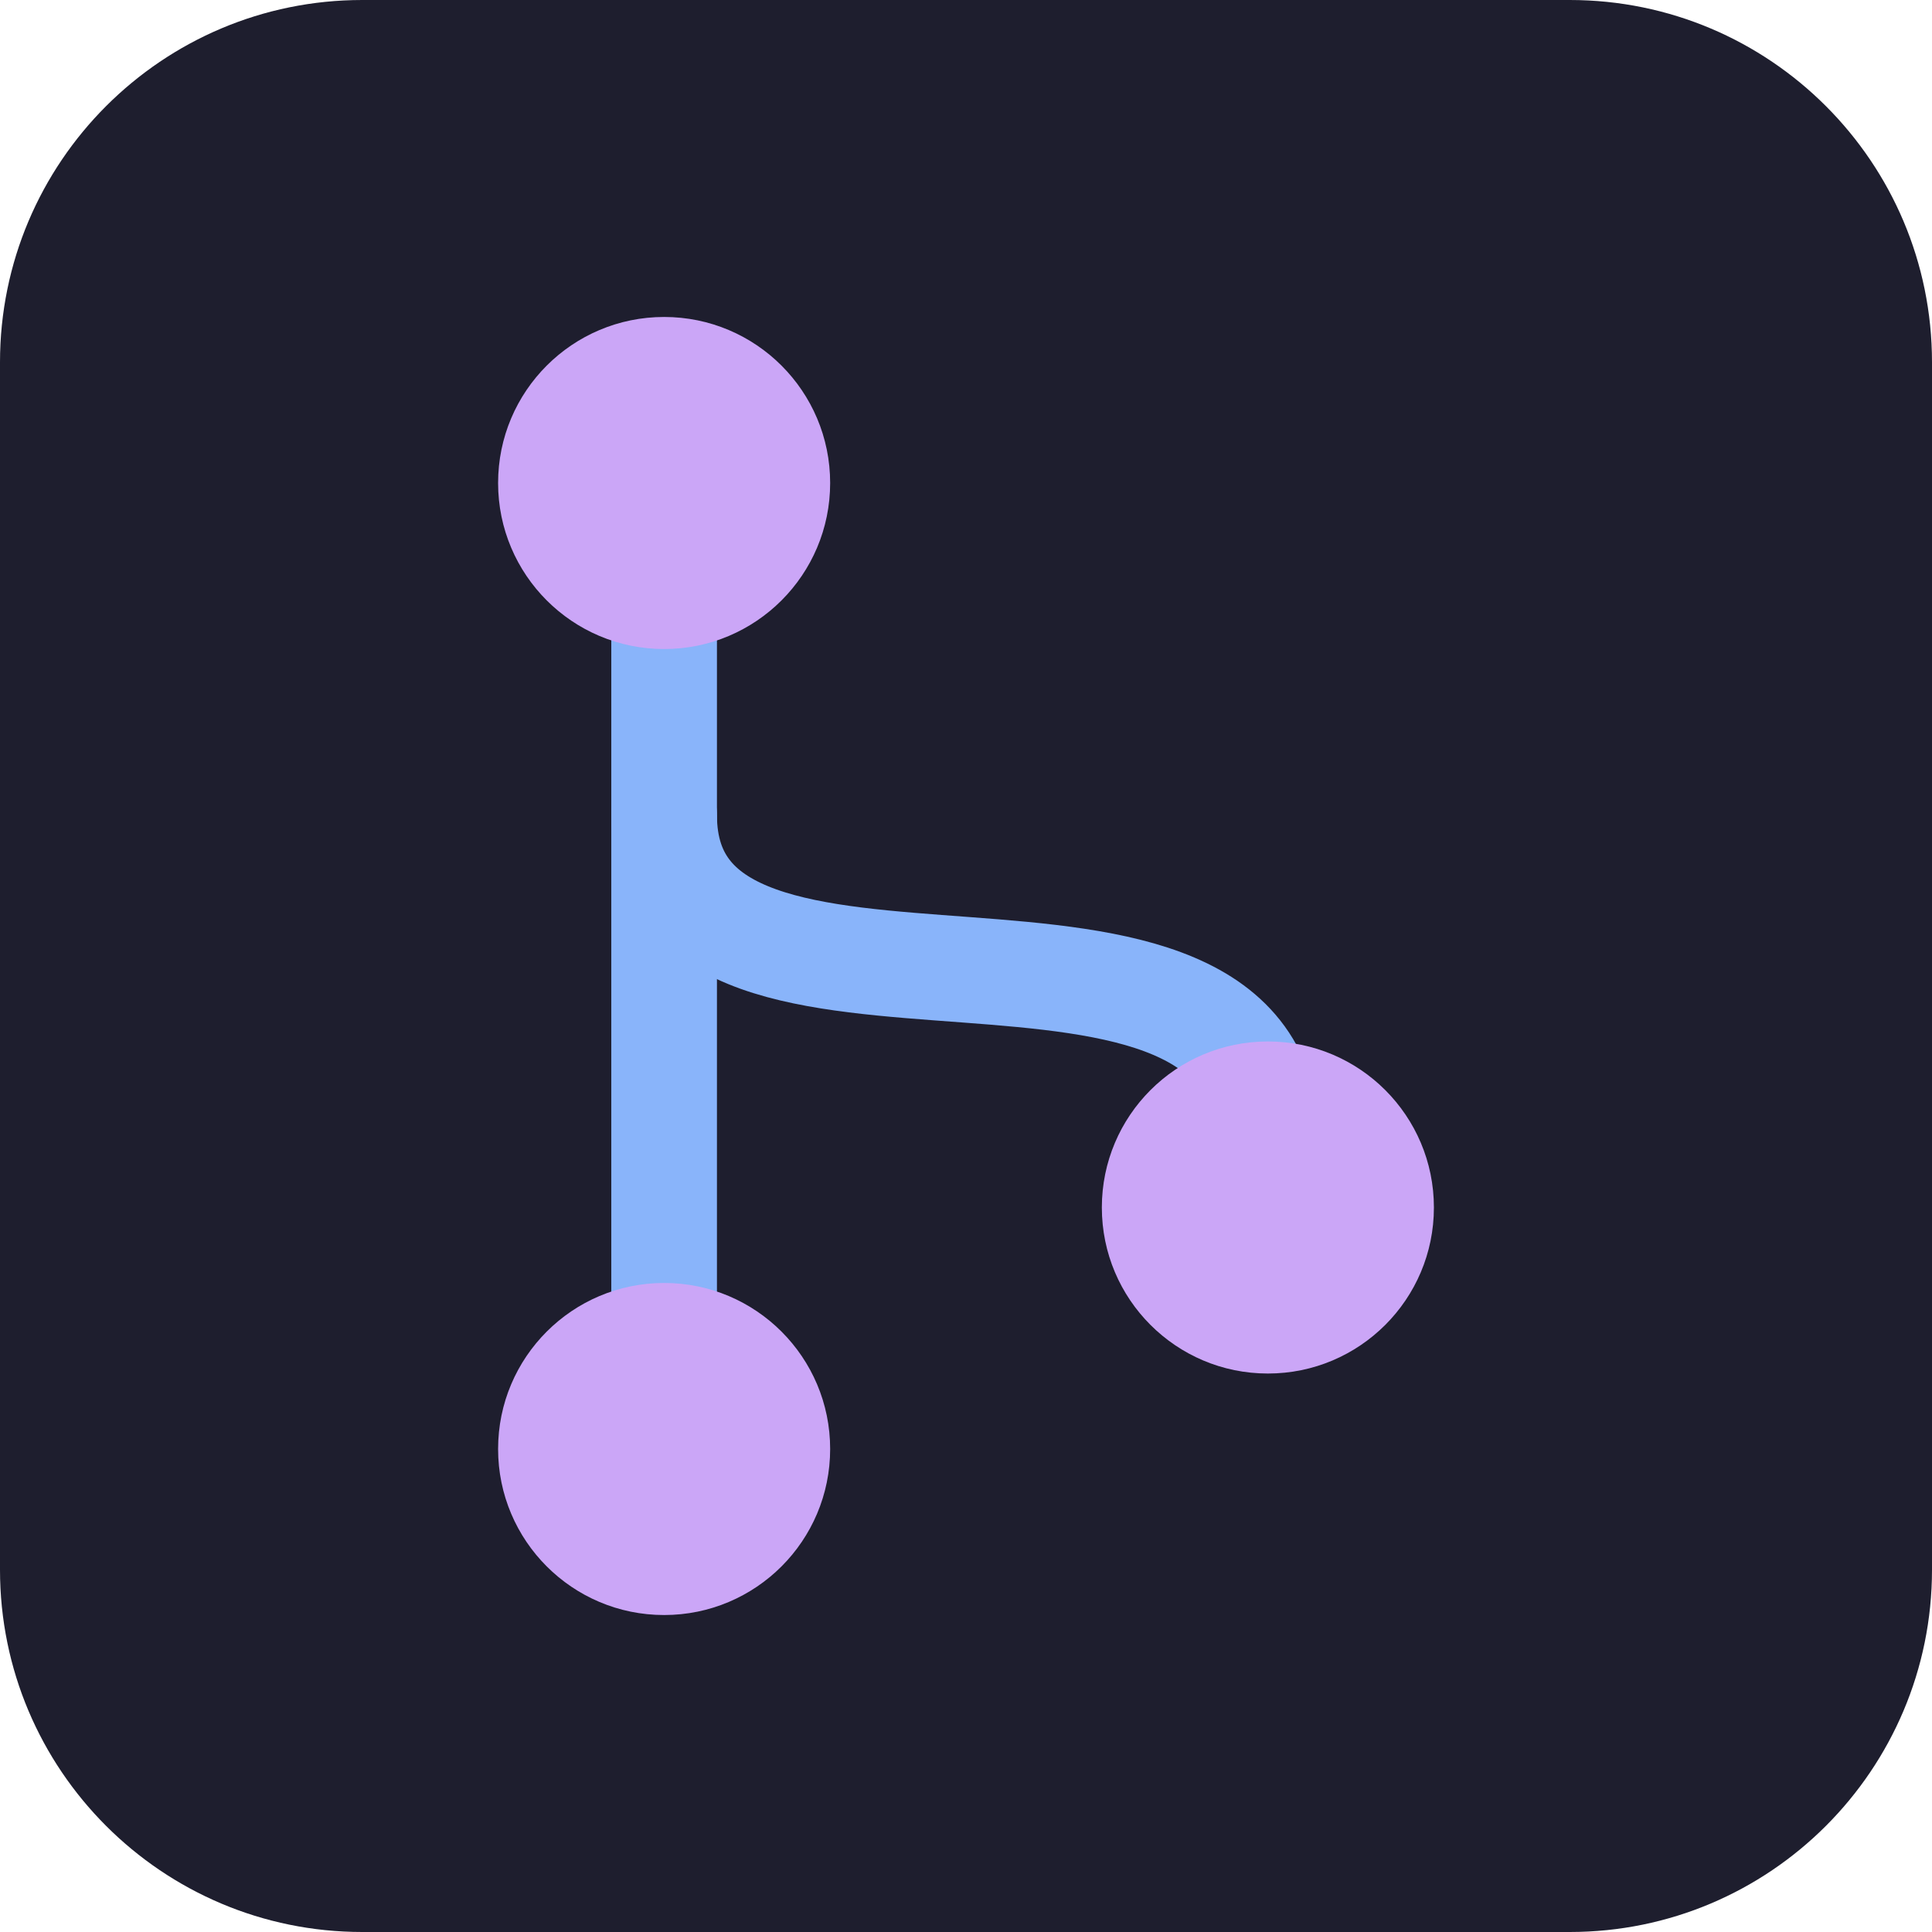
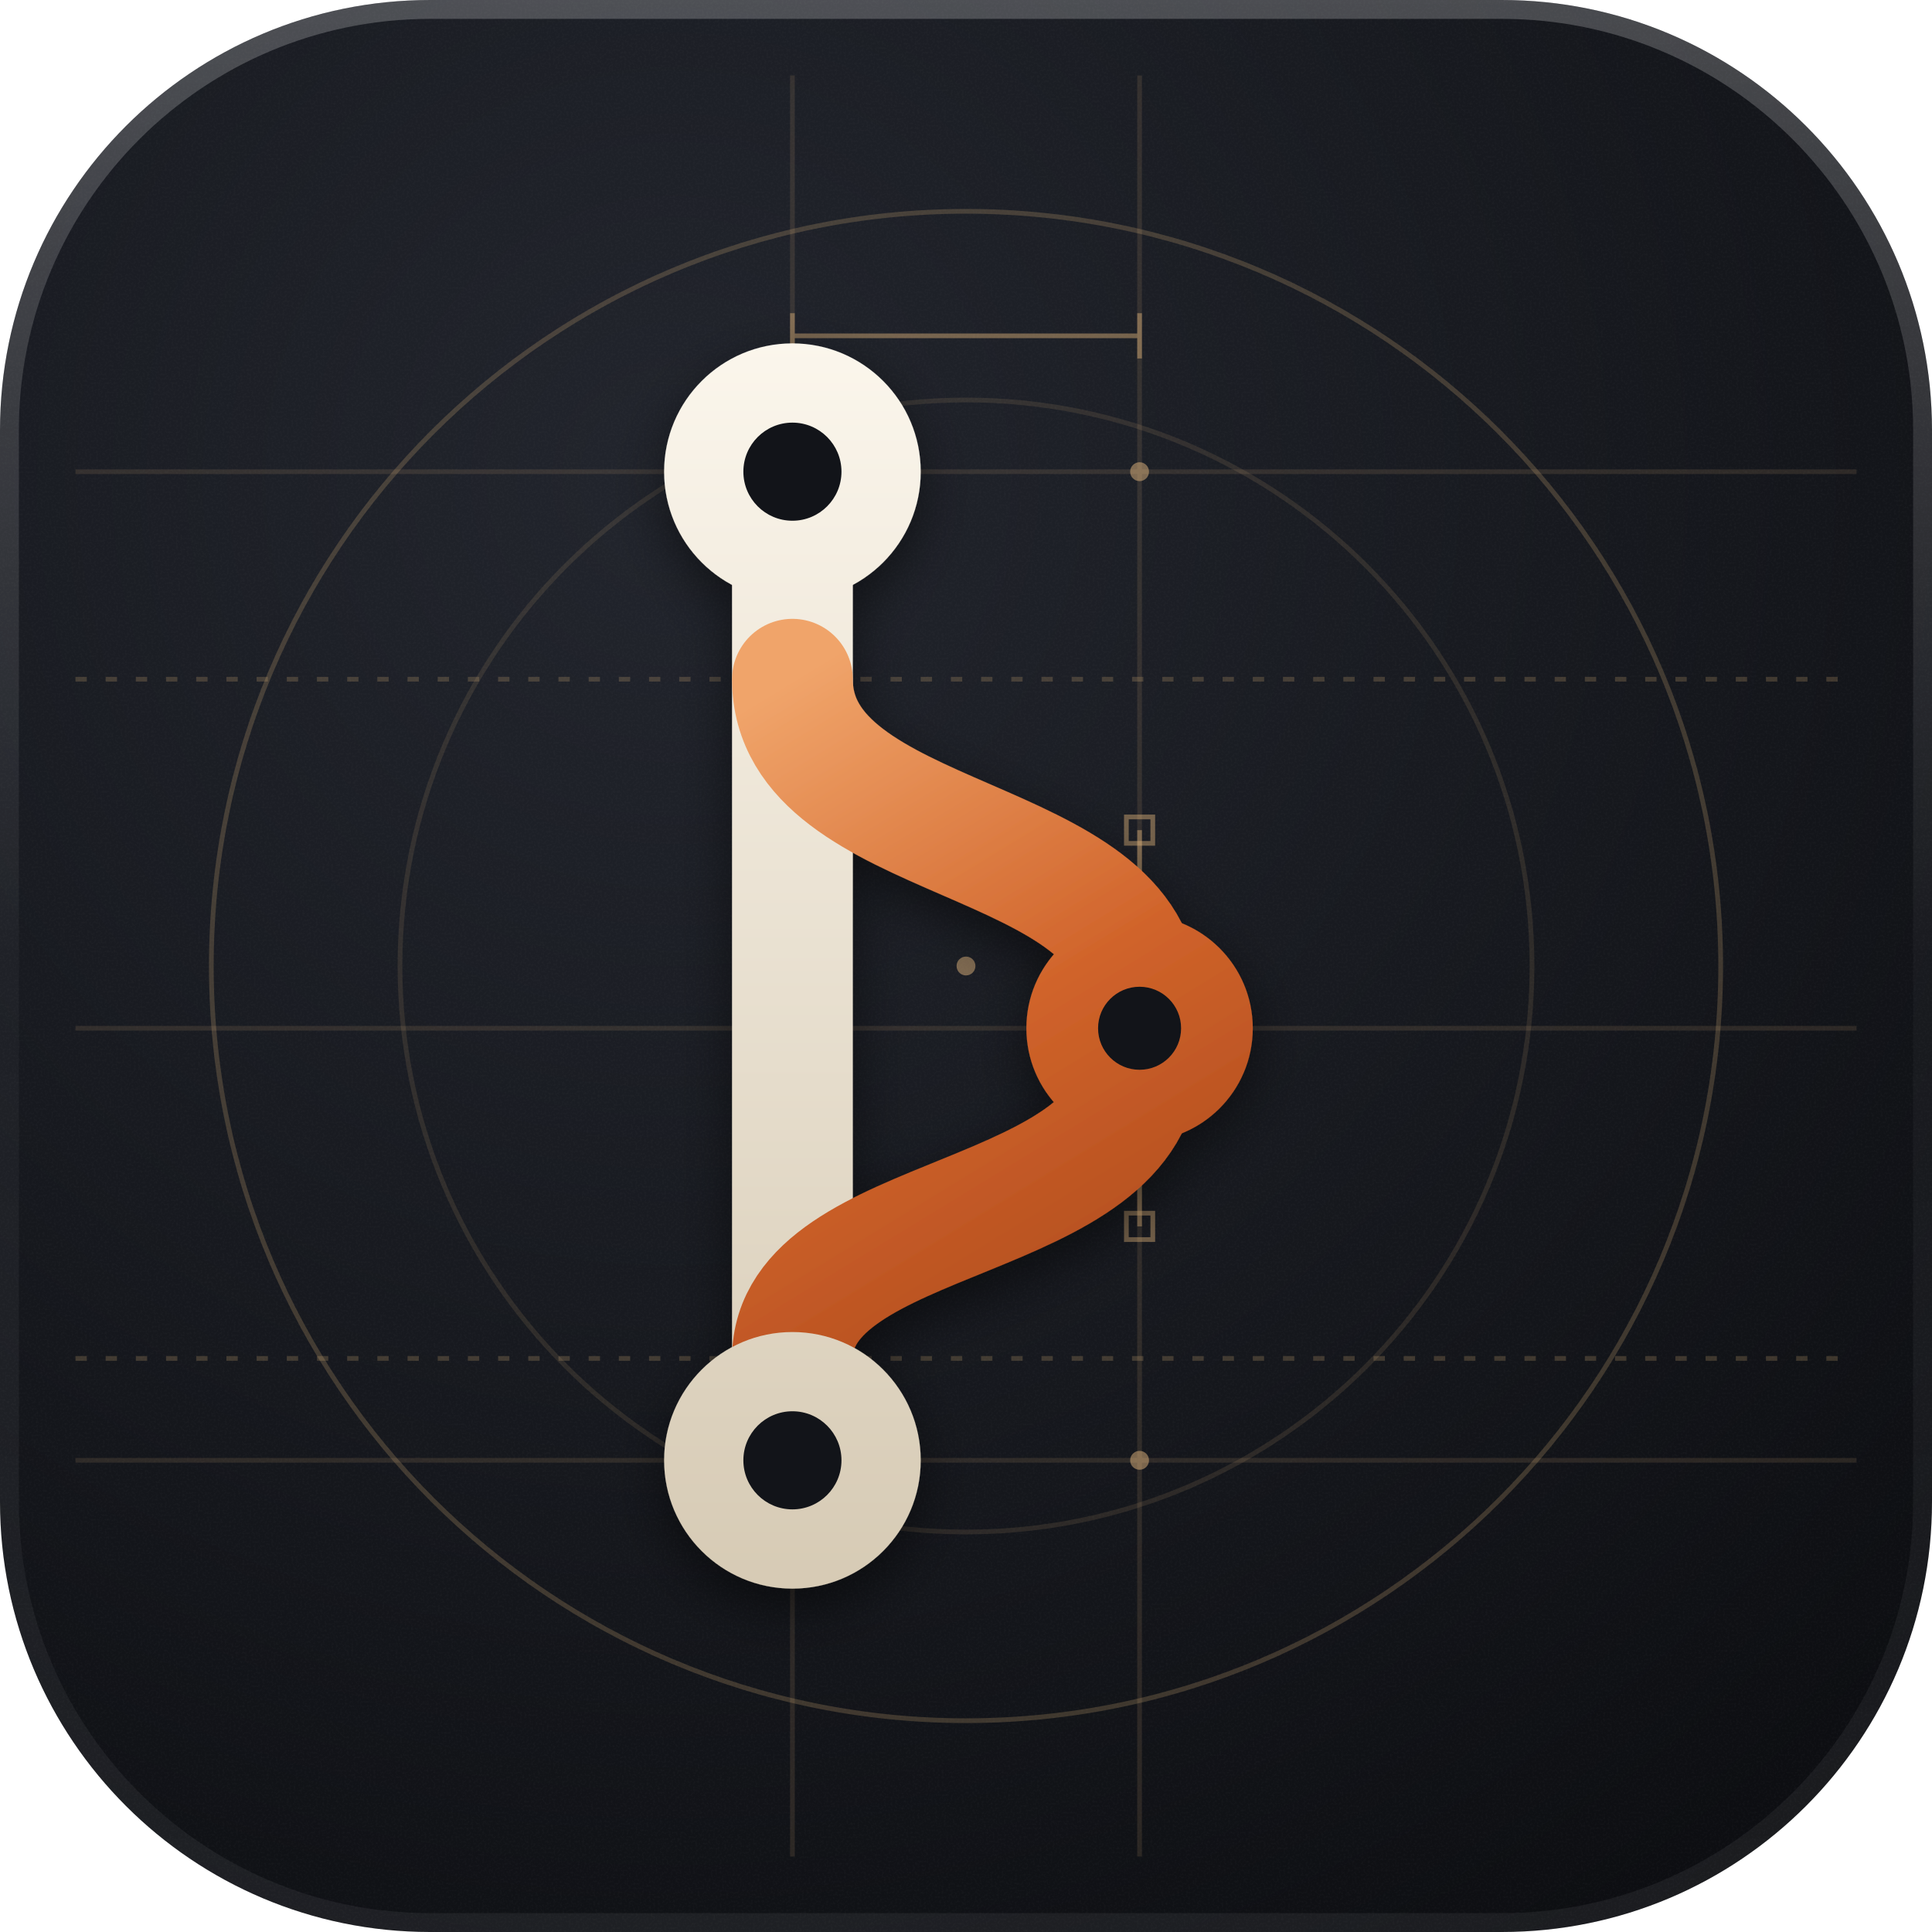
- <svg xmlns="http://www.w3.org/2000/svg" width="256" height="256" viewBox="0 0 256 256">
-   <rect width="256" height="256" rx="48" fill="#1e1e2e" />
-   <g stroke="#89b4fa" stroke-width="14" stroke-linecap="round" fill="none">
-     <path d="M88 64v128" />
-     <path d="M88 108c0 36 80 4 80 44" />
+ <svg xmlns="http://www.w3.org/2000/svg" width="1024" height="1024" viewBox="0 0 1024 1024">
+   <defs>
+     <clipPath id="gk-tile">
+       <rect width="1024" height="1024" rx="228" />
+     </clipPath>
+     <radialGradient id="gk-bg" cx="0.35" cy="0.25" r="1">
+       <stop offset="0" stop-color="#22252d" />
+       <stop offset="1" stop-color="#0a0b0e" />
+     </radialGradient>
+     <linearGradient id="gk-rim" x1="0" y1="0" x2="0" y2="1">
+       <stop offset="0" stop-color="#ffffff" stop-opacity="0.22" />
+       <stop offset="0.5" stop-color="#ffffff" stop-opacity="0.03" />
+       <stop offset="1" stop-color="#ffffff" stop-opacity="0.06" />
+     </linearGradient>
+     <linearGradient id="gk-ivory" gradientUnits="userSpaceOnUse" x1="0" y1="180" x2="0" y2="850">
+       <stop offset="0" stop-color="#fbf6ec" />
+       <stop offset="1" stop-color="#d6cab4" />
+     </linearGradient>
+     <linearGradient id="gk-copper" gradientUnits="userSpaceOnUse" x1="420" y1="360" x2="640" y2="720">
+       <stop offset="0" stop-color="#f0a46a" />
+       <stop offset="0.5" stop-color="#d0632a" />
+       <stop offset="1" stop-color="#a8461c" />
+     </linearGradient>
+     <filter id="gk-lift" x="-30%" y="-30%" width="160%" height="160%">
+       <feDropShadow dx="0" dy="10" stdDeviation="14" flood-color="#000000" flood-opacity="0.5" />
+     </filter>
+     <filter id="gk-grain" x="0" y="0" width="100%" height="100%">
+       <feTurbulence type="fractalNoise" baseFrequency="0.85" numOctaves="2" seed="7" />
+       <feColorMatrix values="0 0 0 0 1  0 0 0 0 1  0 0 0 0 1  0 0 0 0.9 -0.4" />
+     </filter>
+   </defs>
+   <rect width="1024" height="1024" rx="228" fill="url(#gk-bg)" />
+   <rect width="1024" height="1024" filter="url(#gk-grain)" clip-path="url(#gk-tile)" opacity="0.06" />
+   <g clip-path="url(#gk-tile)" fill="none" stroke="#e2b77e" stroke-width="2.5">
+     <circle cx="512" cy="512" r="400" stroke-opacity="0.22" />
+     <circle cx="512" cy="512" r="300" stroke-opacity="0.12" />
+     <path d="M420 40 V 984 M604 40 V 984 M40 250 H 984 M40 545 H 984 M40 774 H 984" stroke-opacity="0.13" />
+     <path d="M40 360 H 984 M40 720 H 984" stroke-opacity="0.22" stroke-dasharray="6 10" />
+     <g stroke-opacity="0.45">
+       <path d="M420 360 L 420 450 M604 530 L 604 440 M604 560 L 604 650 M420 720 L 420 640" />
+       <rect x="413" y="443" width="14" height="14" />
+       <rect x="597" y="433" width="14" height="14" />
+       <rect x="597" y="643" width="14" height="14" />
+       <rect x="413" y="633" width="14" height="14" />
+     </g>
+     <path d="M420 178 H 604 M420 166 V 190 M604 166 V 190" stroke-opacity="0.45" />
  </g>
-   <g fill="#cba6f7">
-     <circle cx="88" cy="64" r="22" />
-     <circle cx="88" cy="192" r="22" />
-     <circle cx="168" cy="160" r="22" />
+   <g fill="#e2b77e" fill-opacity="0.5">
+     <circle cx="512" cy="512" r="5" />
+     <circle cx="420" cy="545" r="5" />
+     <circle cx="604" cy="250" r="5" />
+     <circle cx="604" cy="774" r="5" />
  </g>
+   <g filter="url(#gk-lift)">
+     <path d="M420 250 V 774" fill="none" stroke="url(#gk-ivory)" stroke-width="64" stroke-linecap="round" />
+     <path d="M420 360 C 420 450 604 440 604 530 V 560 C 604 650 420 640 420 720" fill="none" stroke="url(#gk-copper)" stroke-width="64" stroke-linecap="round" />
+     <circle cx="420" cy="250" r="68" fill="url(#gk-ivory)" />
+     <circle cx="420" cy="774" r="68" fill="url(#gk-ivory)" />
+     <circle cx="604" cy="545" r="60" fill="url(#gk-copper)" />
+   </g>
+   <g fill="#121419">
+     <circle cx="420" cy="250" r="26" />
+     <circle cx="420" cy="774" r="26" />
+     <circle cx="604" cy="545" r="22" />
+   </g>
+   <rect x="5" y="5" width="1014" height="1014" rx="223" fill="none" stroke="url(#gk-rim)" stroke-width="10" />
</svg>
